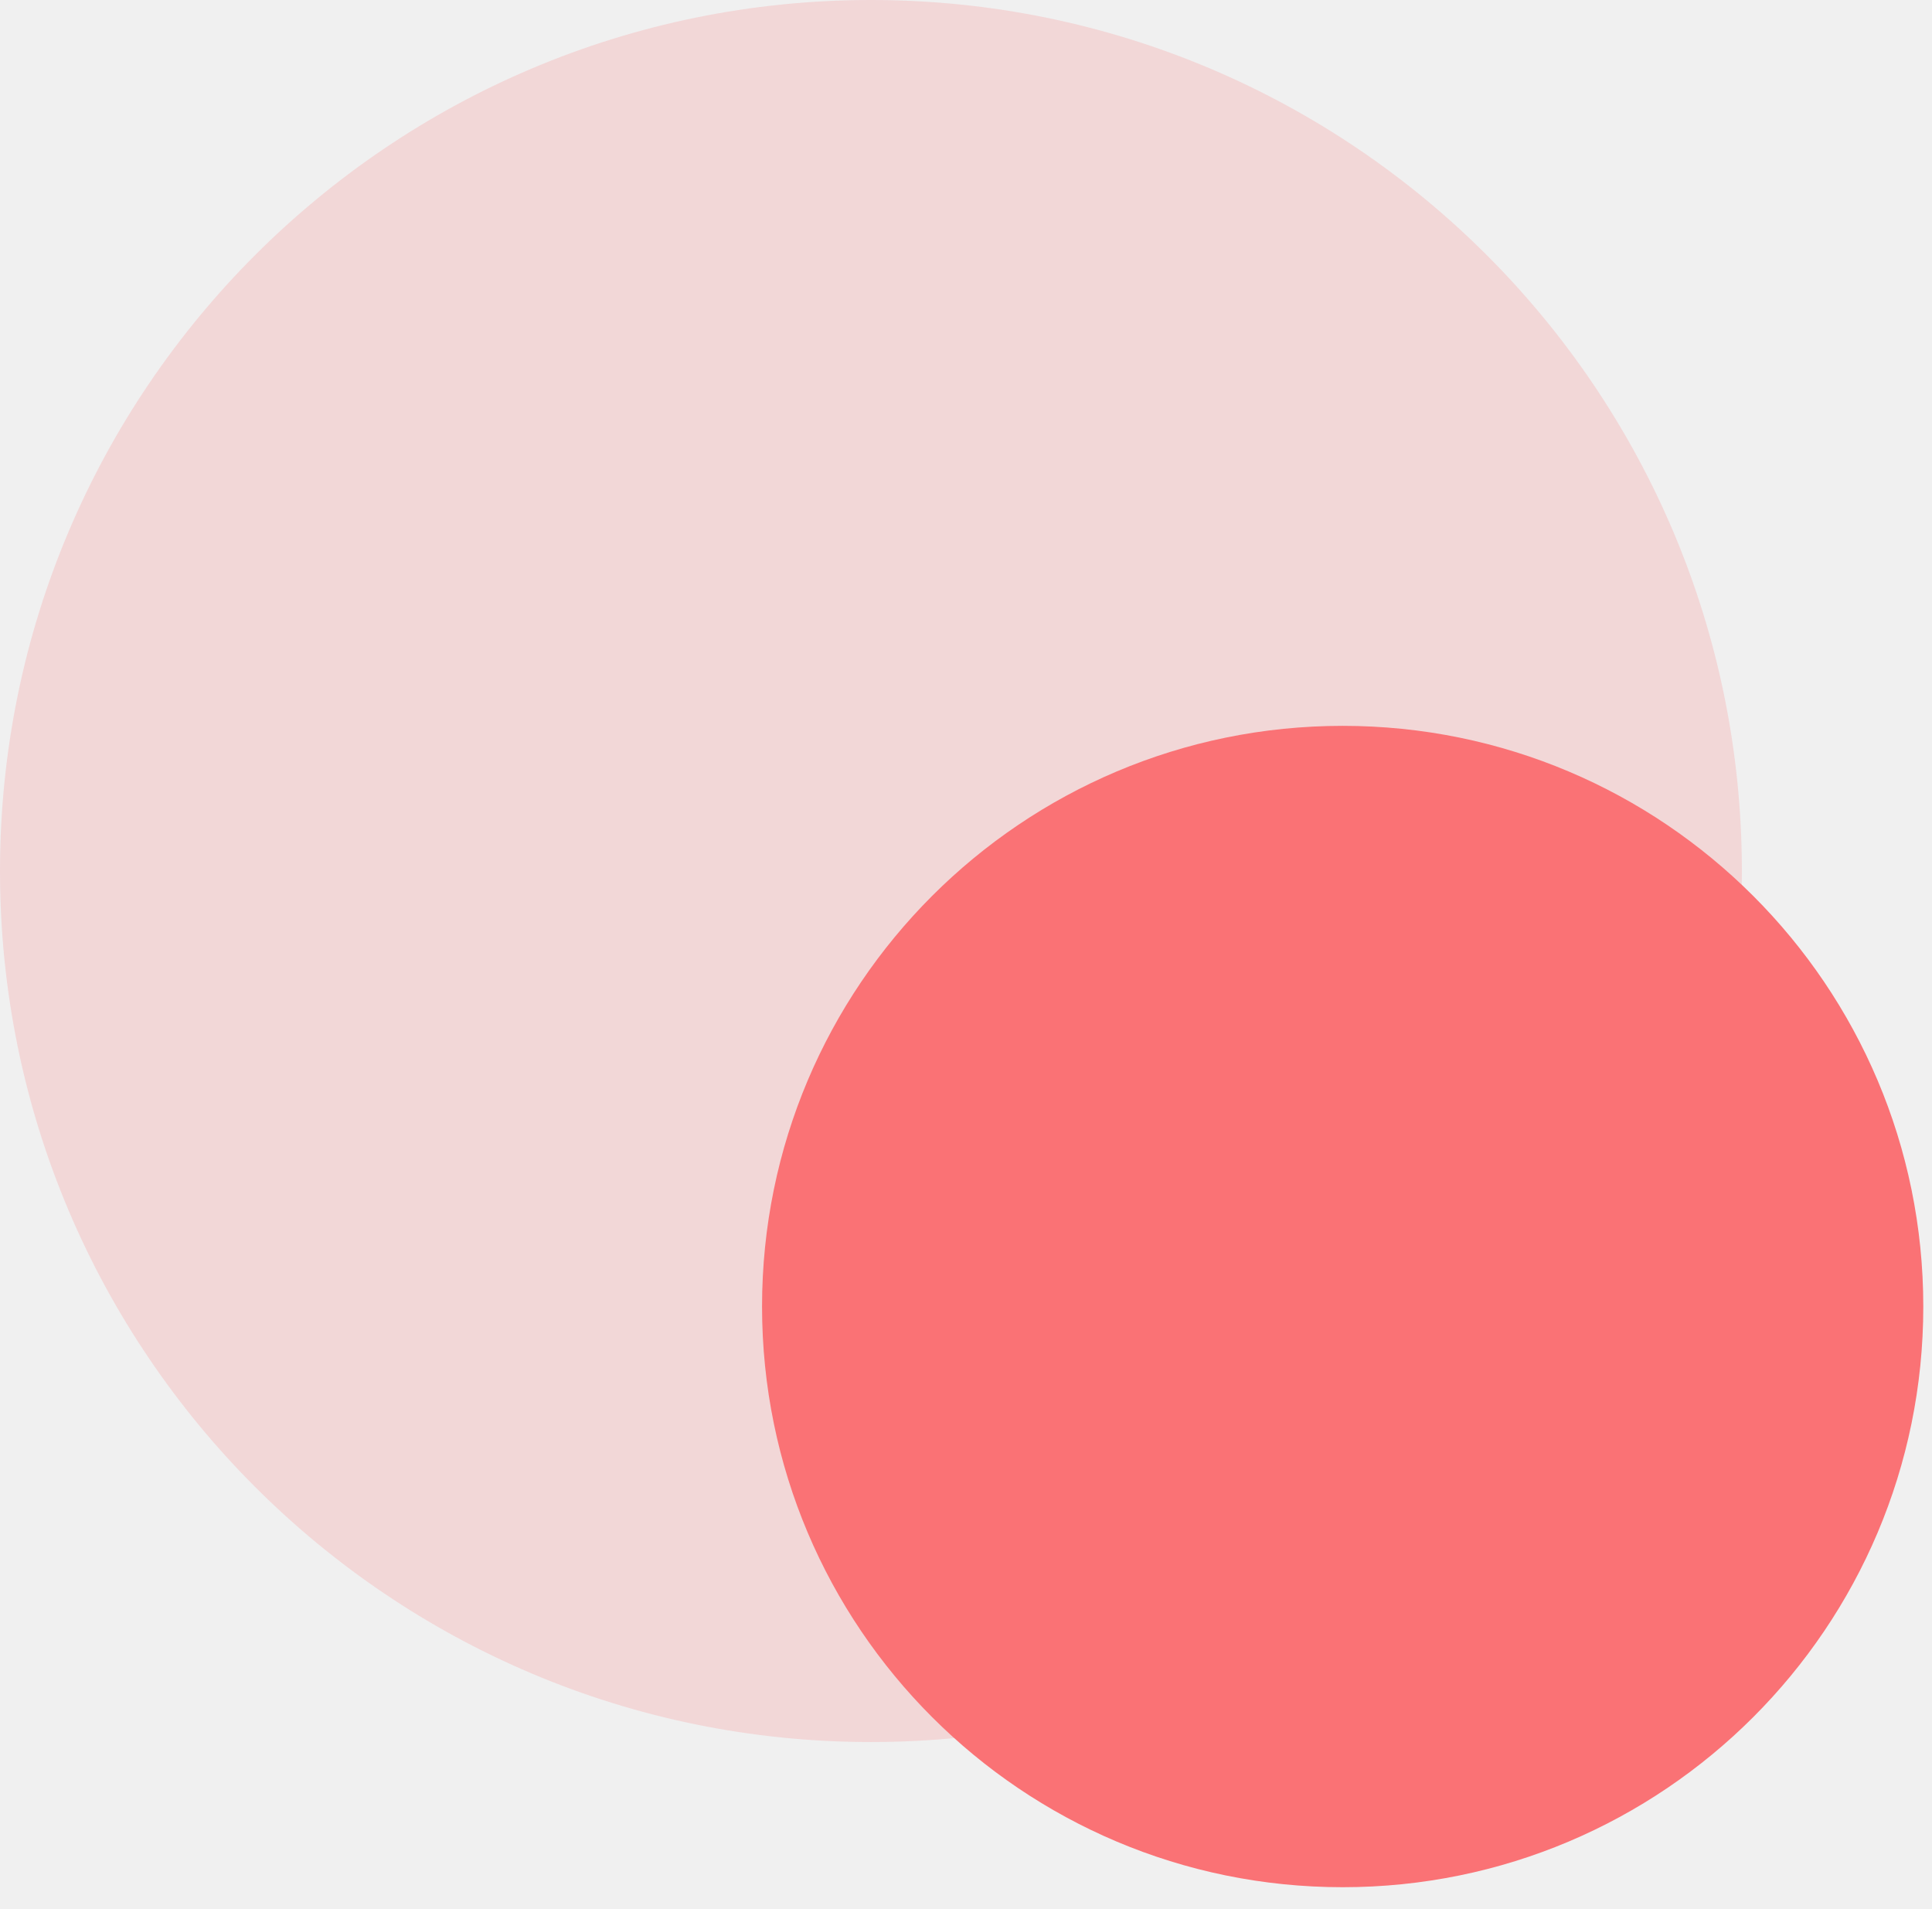
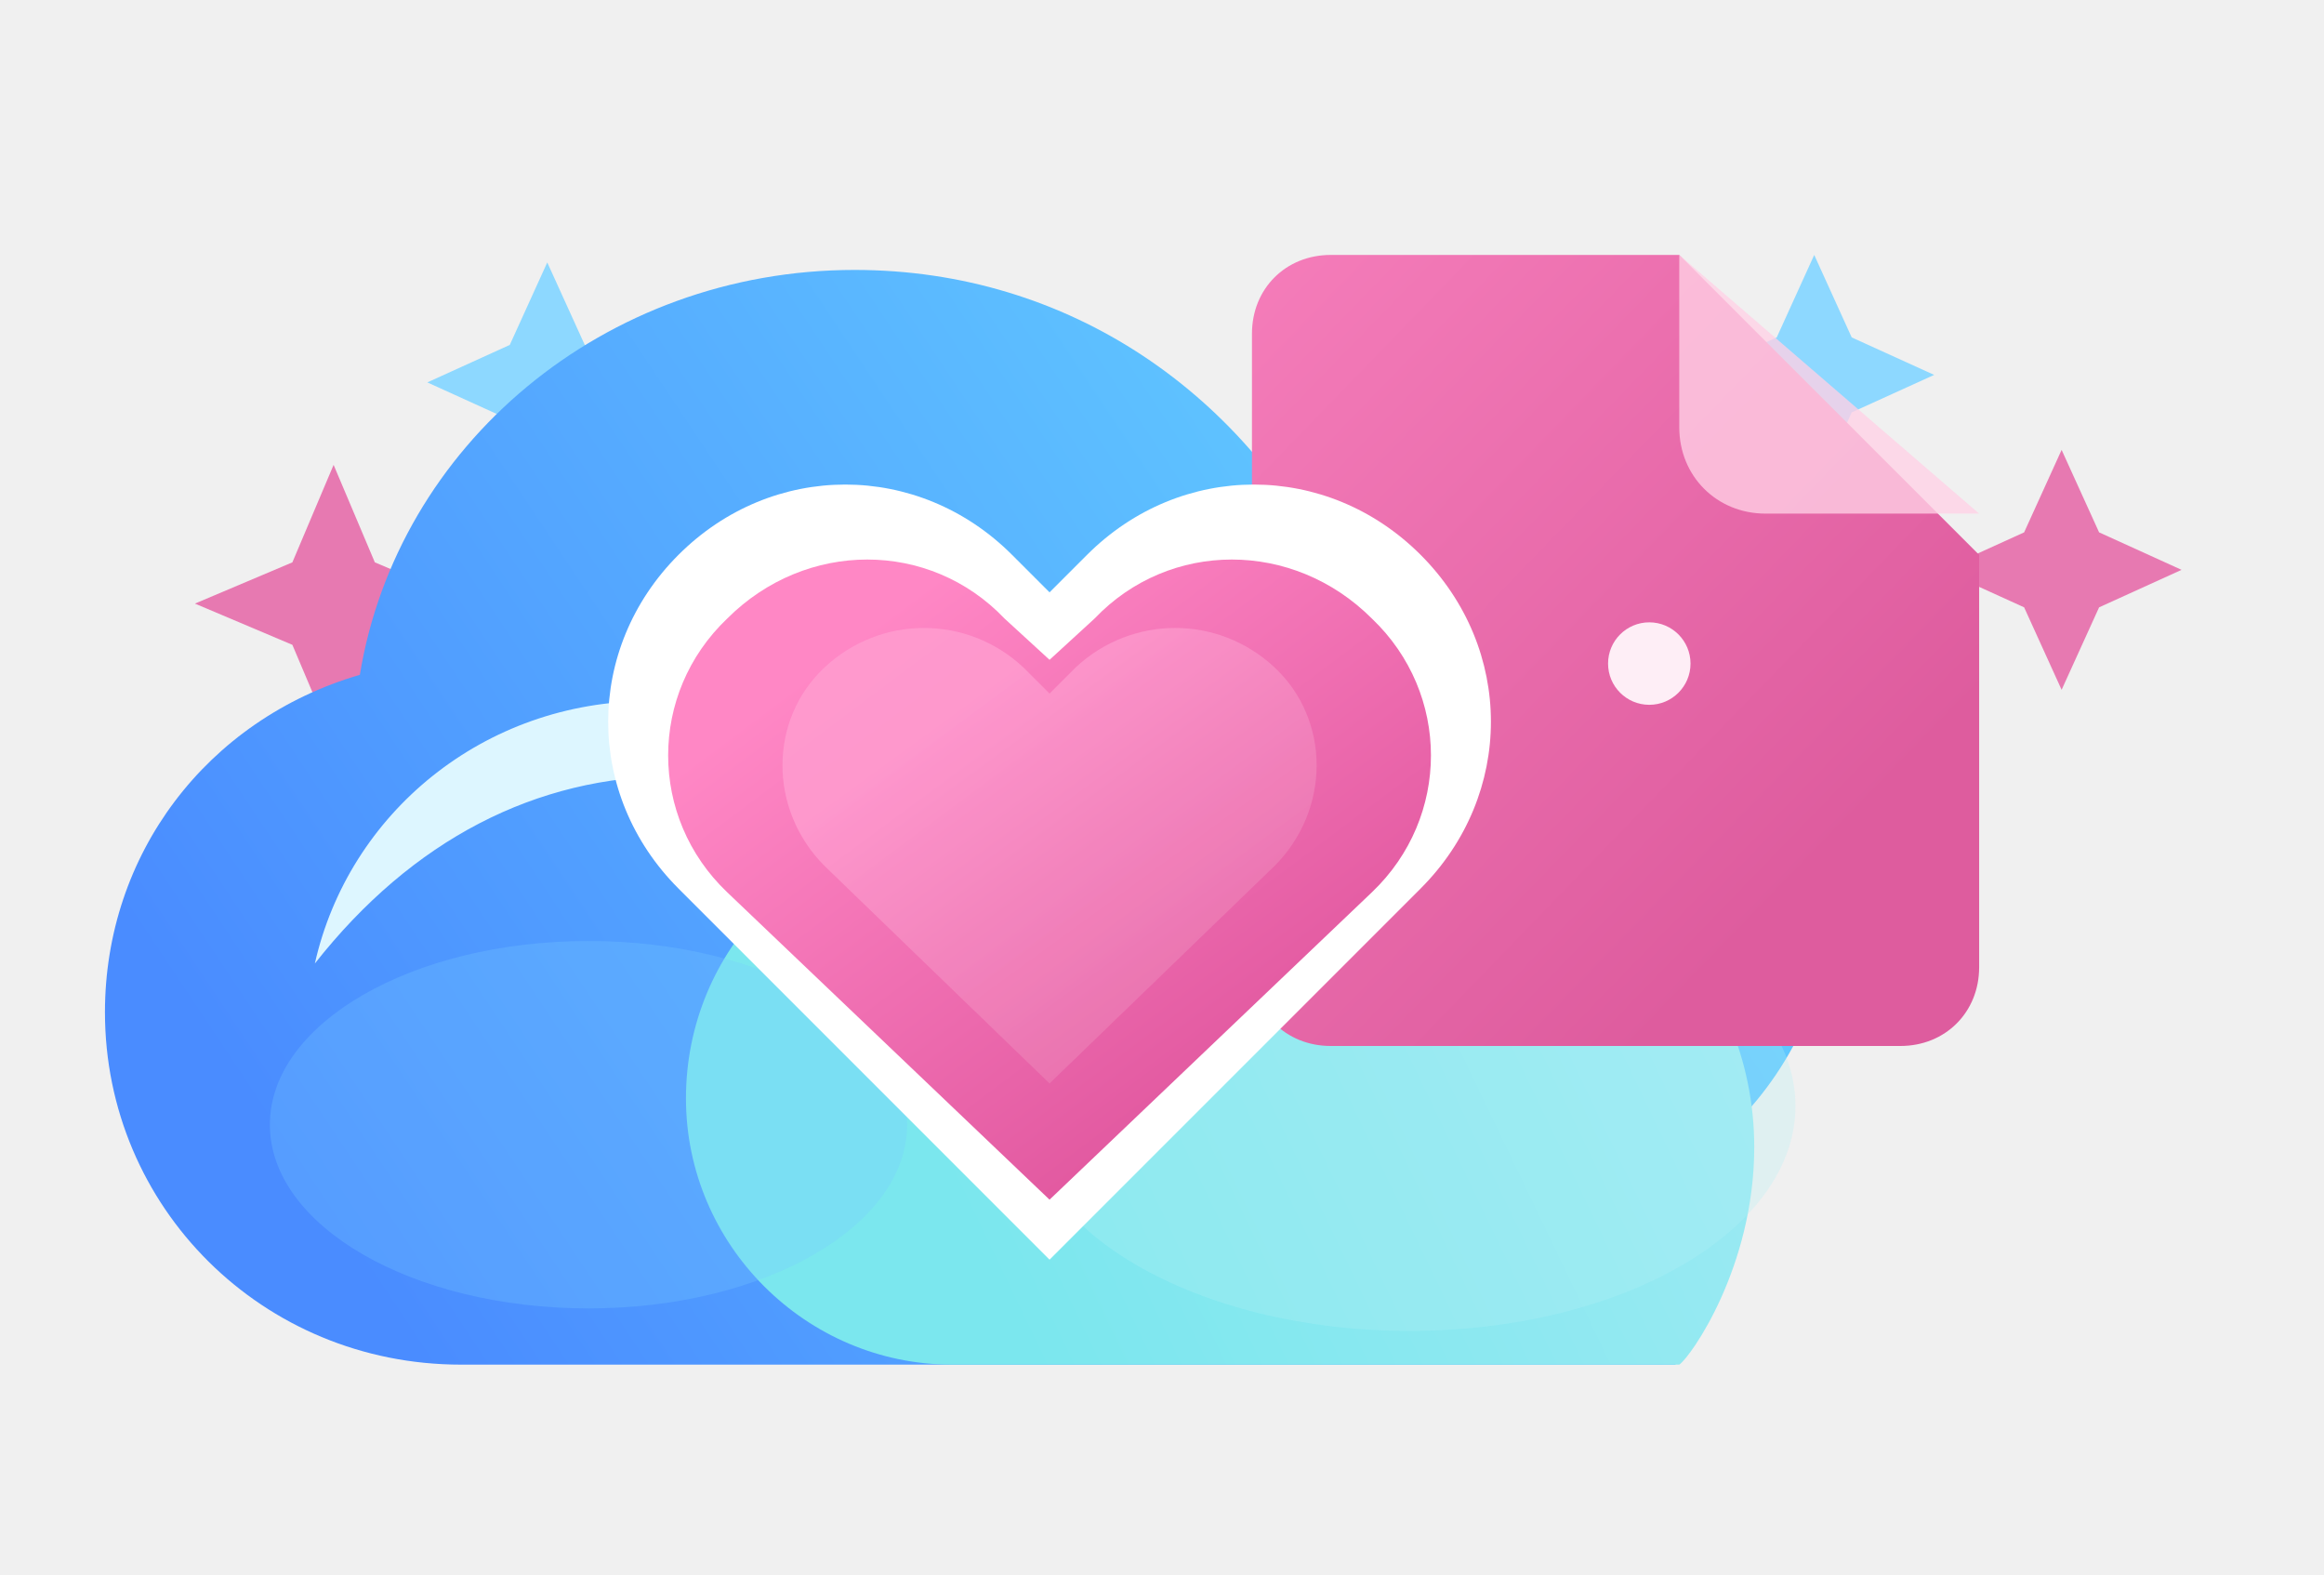
- <svg xmlns="http://www.w3.org/2000/svg" width="83" height="82" viewBox="0 0 83 82" fill="none">
-   <rect opacity="0.2" width="74.832" height="74.832" rx="37.416" fill="#FA7275" />
-   <rect x="32.738" y="31.18" width="49.888" height="49.888" rx="24.944" fill="#FA7275" />
+ <svg xmlns="http://www.w3.org/2000/svg" width="620" height="420" viewBox="0 0 620 420" fill="none">
+   <defs>
+     <linearGradient id="cloudBlue" x1="90" y1="330" x2="420" y2="110" gradientUnits="userSpaceOnUse">
+       <stop stop-color="#4A8CFF" />
+       <stop offset="1" stop-color="#63CFFF" />
+     </linearGradient>
+     <linearGradient id="cloudTeal" x1="250" y1="310" x2="500" y2="190" gradientUnits="userSpaceOnUse">
+       <stop stop-color="#7BE7EE" />
+       <stop offset="1" stop-color="#A6EAF4" />
+     </linearGradient>
+     <linearGradient id="heartPink" x1="235" y1="165" x2="355" y2="325" gradientUnits="userSpaceOnUse">
+       <stop stop-color="#FF87C5" />
+       <stop offset="1" stop-color="#D94B95" />
+     </linearGradient>
+     <linearGradient id="heartPinkInner" x1="260" y1="185" x2="338" y2="292" gradientUnits="userSpaceOnUse">
+       <stop stop-color="#FF9DD0" />
+       <stop offset="1" stop-color="#E36AA7" />
+     </linearGradient>
+     <linearGradient id="filePink" x1="340" y1="60" x2="500" y2="215" gradientUnits="userSpaceOnUse">
+       <stop stop-color="#F57DBA" />
+       <stop offset="1" stop-color="#DE5C9E" />
+     </linearGradient>
+   </defs>
+   <path d="M78 150L89 124L100 150L126 161L100 172L89 198L78 172L52 161L78 150Z" fill="#E779B1" />
+   <path d="M136 92L146 70L156 92L178 102L156 112L146 134L136 112L114 102L136 92Z" fill="#8DD8FF" />
+   <path d="M474 90L484 68L494 90L516 100L494 110L484 132L474 110L452 100L474 90Z" fill="#8DD8FF" />
+   <path d="M540 142L550 120L560 142L582 152L560 162L550 184L540 162L518 152L540 142Z" fill="#E779B1" />
+   <path d="M447 364H123C70 364 28 322 28 270C28 228 55 192 96 180C106 119 161 72 228 72C285 72 333 105 357 156C370 151 384 148 400 148C449 148 489 188 489 237C489 286 449 326 400 326H447V364Z" fill="url(#cloudBlue)" />
+   <path d="M448 364H254C215 364 183 332 183 293C183 253 215 221 254 221C280 221 303 233 316 253C332 233 356 221 383 221C430 221 468 259 468 306C468 338 451 362 448 364Z" fill="url(#cloudTeal)" />
+   <path d="M84 257C93 217 129 187 173 187C205 187 233 202 249 226C229 214 205 207 180 207C143 207 110 224 84 257Z" fill="#DDF6FF" />
+   <ellipse cx="157" cy="300" rx="85" ry="49" fill="#76C9FF" opacity="0.28" />
+   <ellipse cx="376" cy="295" rx="103" ry="60" fill="#B4F0F6" opacity="0.28" />
+   <path d="M355 68H448L528 148V258C528 270 519 279 507 279H355C343 279 334 270 334 258V89C334 77 343 68 355 68Z" fill="url(#filePink)" />
+   <path d="M448 68V114C448 127 458 137 471 137H528" fill="#FFD1E6" opacity="0.78" />
+   <circle cx="440" cy="177" r="11" fill="#FFF4FA" opacity="0.95" />
+   <path d="M280 336L181 237C156 212 156 173 181 148C206 123 245 123 270 148L280 158L290 148C315 123 354 123 379 148C404 173 404 212 379 237L280 336Z" fill="white" />
+   <path d="M280 320L194 238C173 218 173 185 194 165C215 144 248 144 268 165L280 176L292 165C312 144 345 144 366 165C387 185 387 218 366 238L280 320Z" fill="url(#heartPink)" />
+   <path d="M280 289L220 231C205 216 205 192 220 178C235 164 258 164 273 178L280 185L287 178C302 164 325 164 340 178C355 192 355 216 340 231L280 289Z" fill="url(#heartPinkInner)" opacity="0.82" />
</svg>
